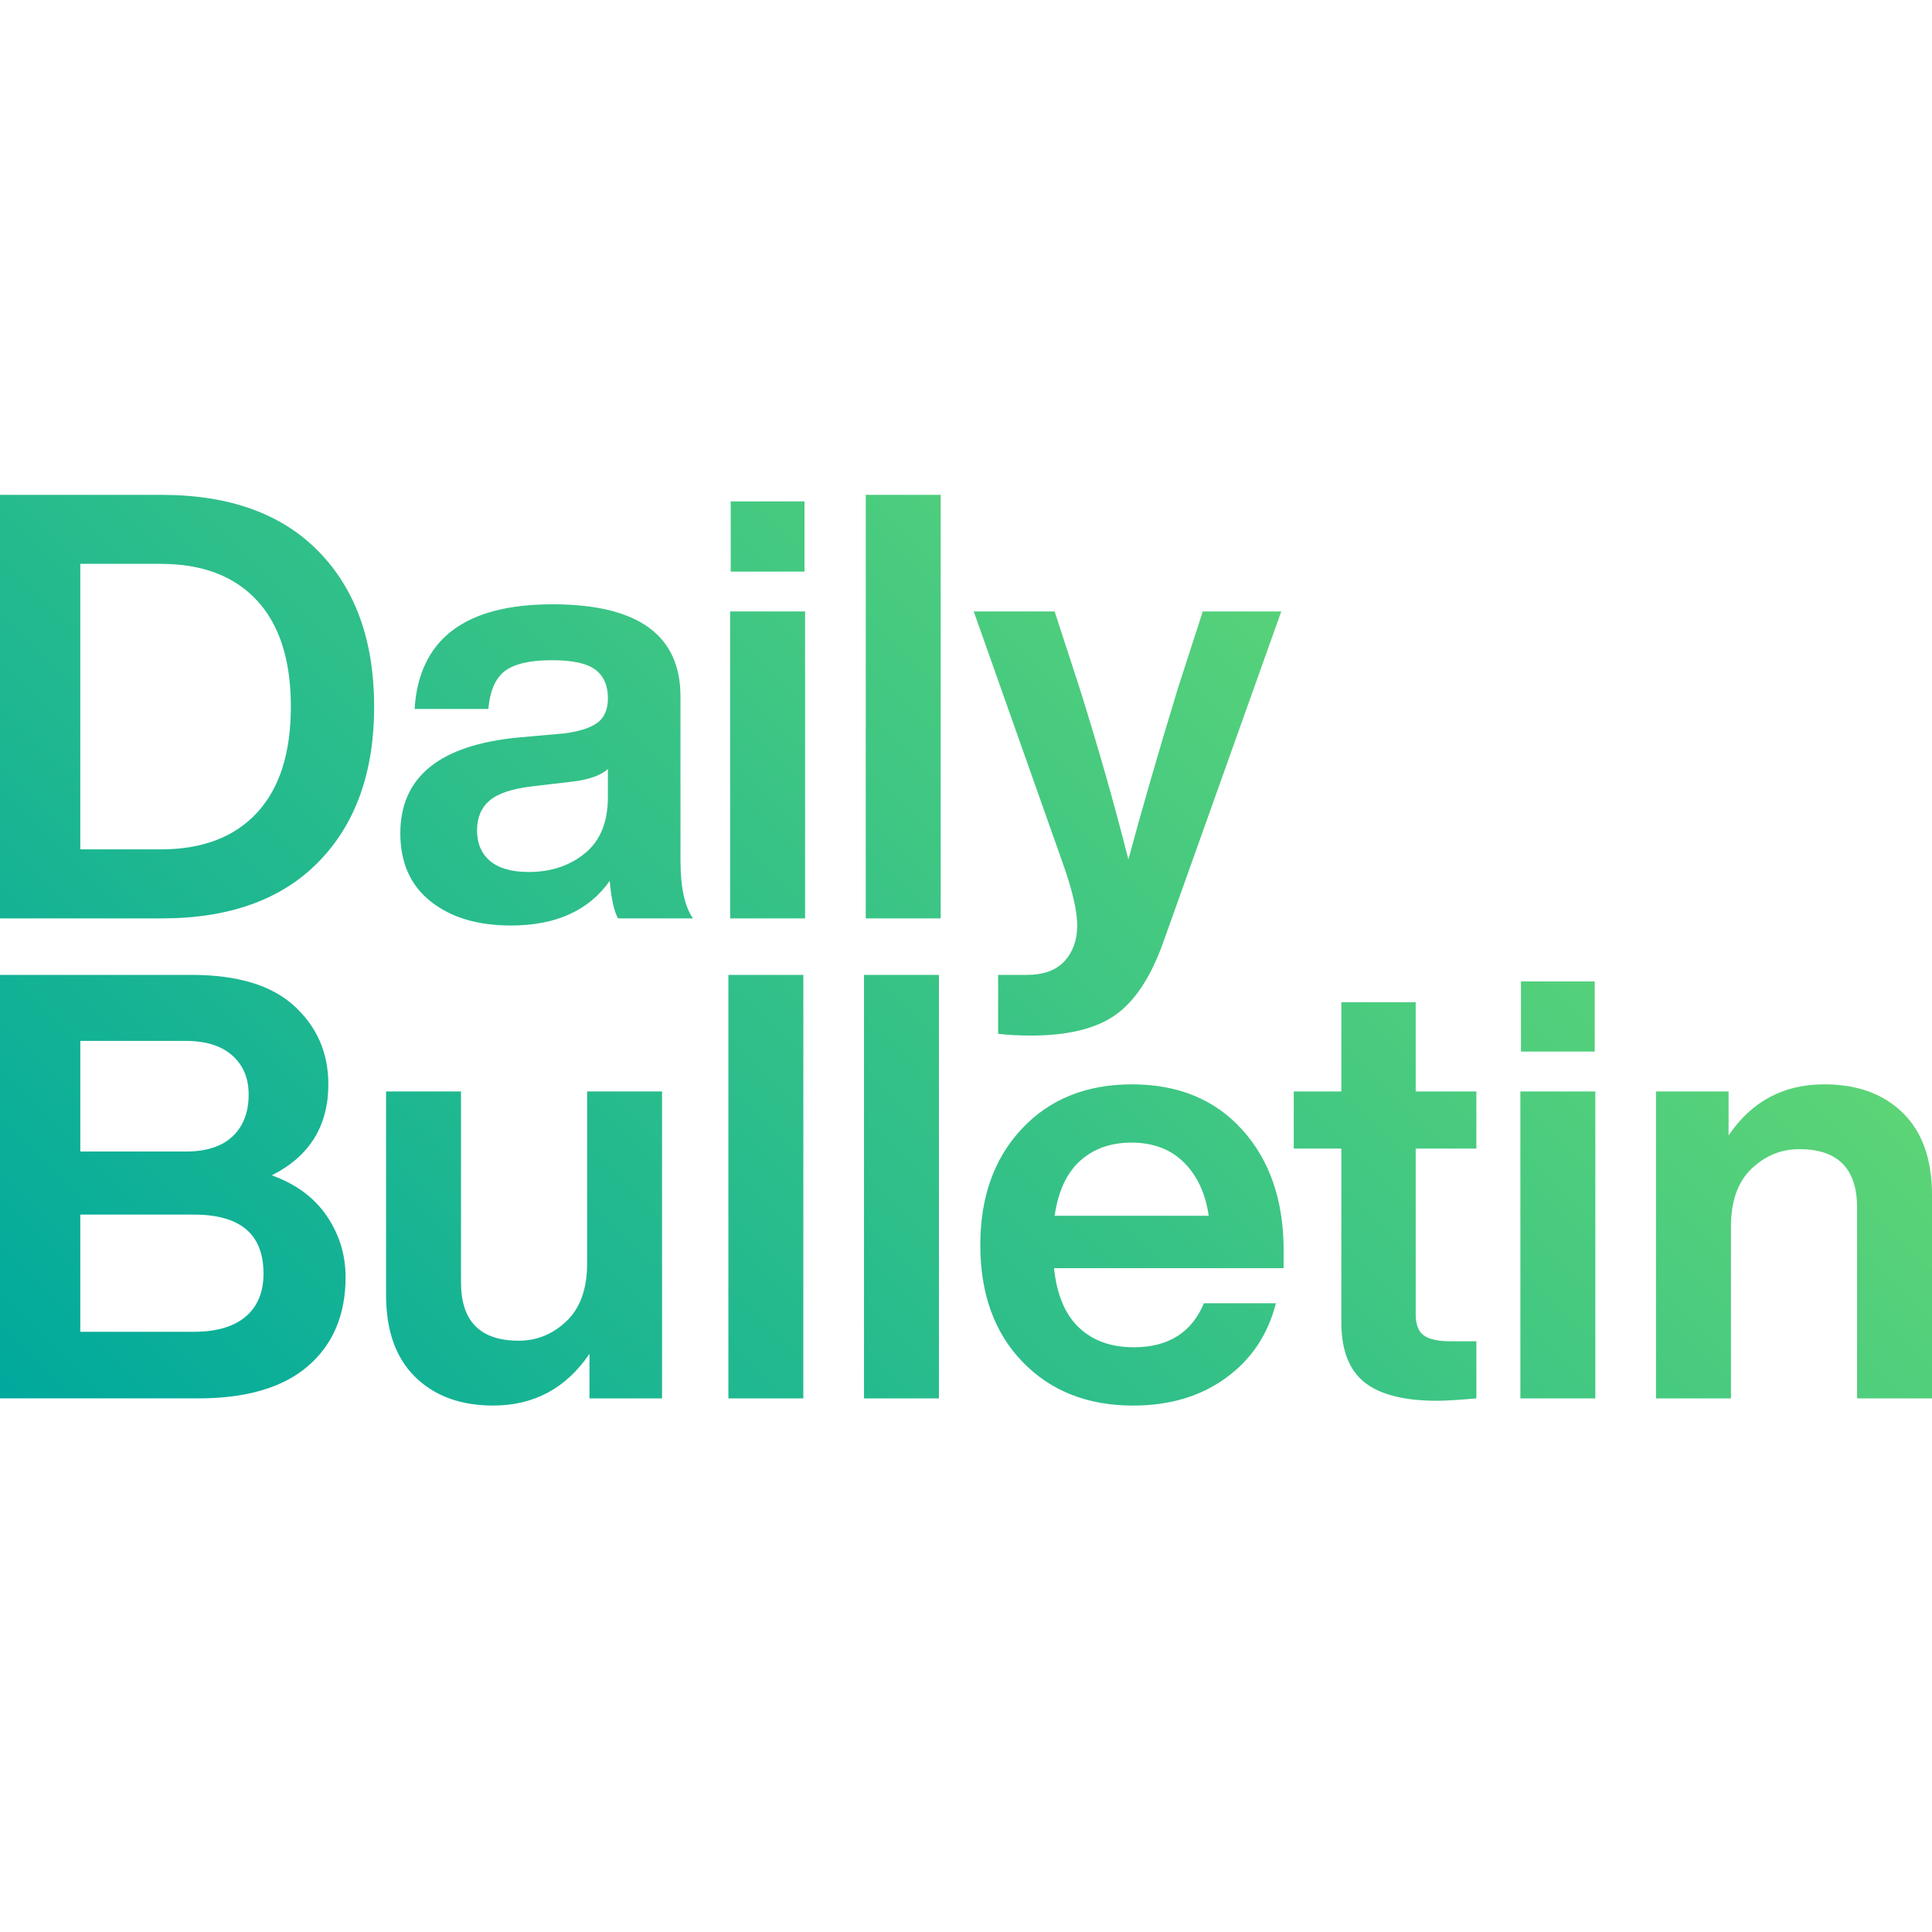
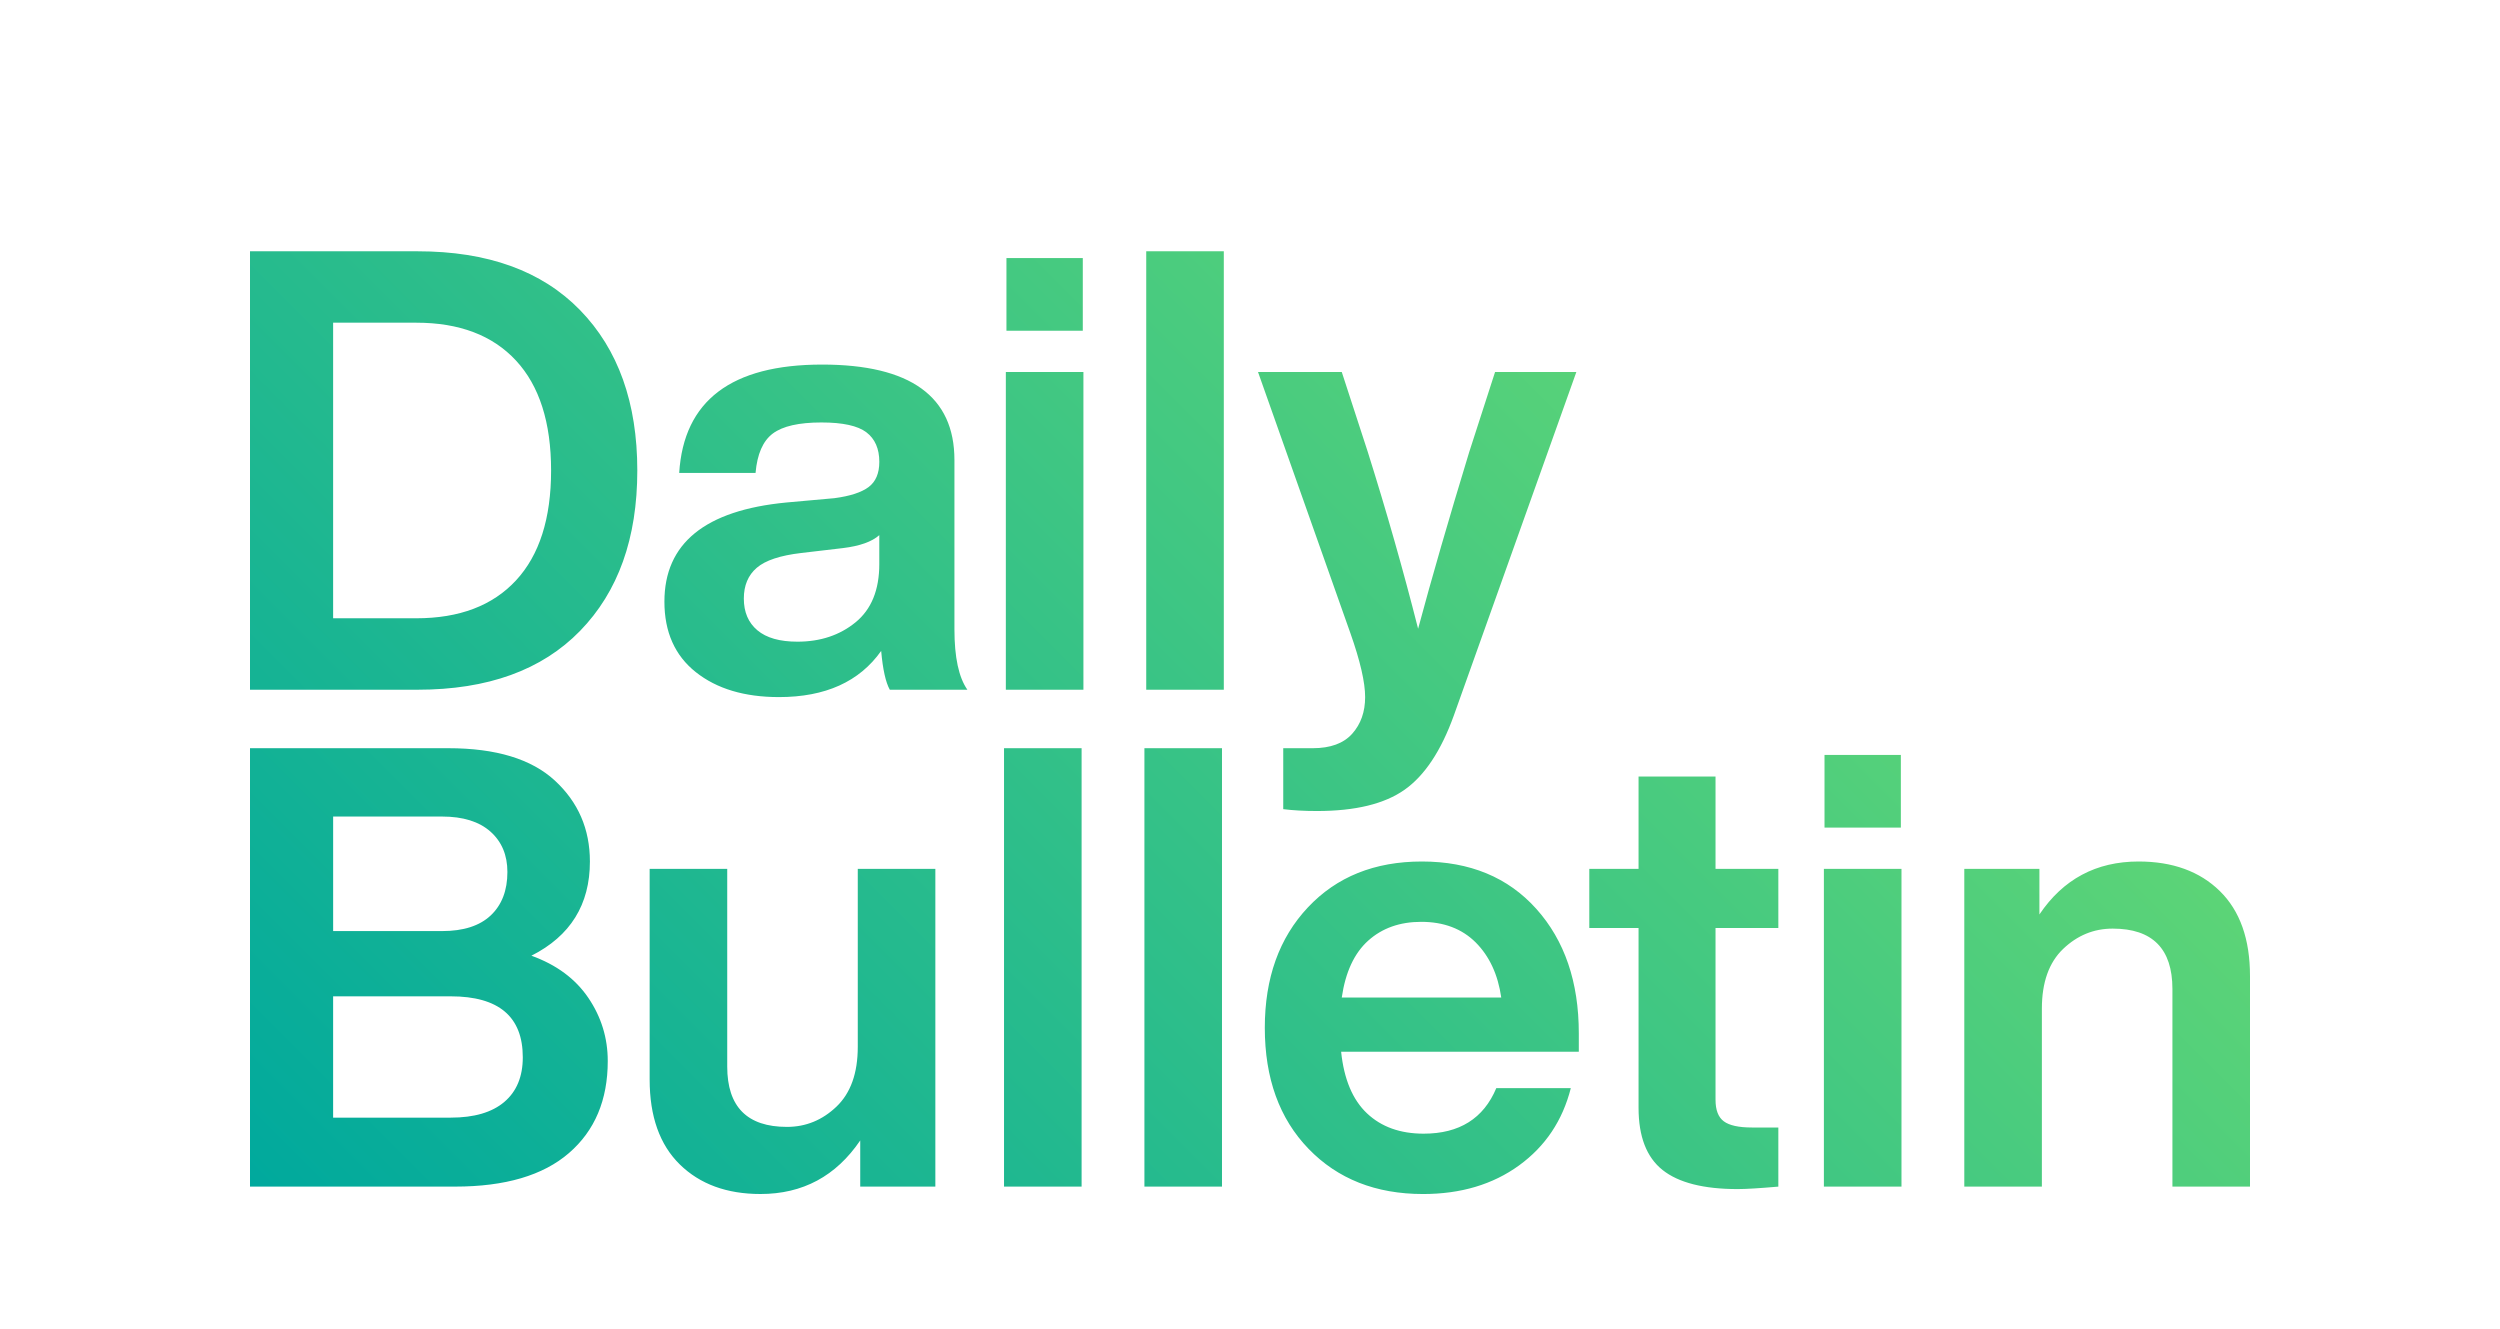
- <svg xmlns="http://www.w3.org/2000/svg" version="1.1" id="Layer_1" x="0px" y="0px" viewBox="0 0 1024 1024" style="enable-background:new 0 0 1024 1024;" xml:space="preserve">
+ <svg xmlns="http://www.w3.org/2000/svg" version="1.1" id="Layer_1" x="0px" y="0px" viewBox="0 0 1280 680" style="enable-background:new 0 0 1280 680;" xml:space="preserve">
  <style type="text/css">
	.st0{fill:url(#SVGID_1_);}
</style>
-   <linearGradient id="SVGID_1_" gradientUnits="userSpaceOnUse" x1="716.219" y1="297.513" x2="136.277" y2="877.455">
+   <linearGradient id="SVGID_1_" gradientUnits="userSpaceOnUse" x1="844.219" y1="518.119" x2="264.283" y2="-61.818" gradientTransform="matrix(1 0 0 -1 0 682)">
    <stop offset="0" style="stop-color:#5CD477" />
    <stop offset="1" style="stop-color:#00A99D" />
  </linearGradient>
-   <path class="st0" d="M85.75,262.29c35.94,0,63.69,10.04,83.23,30.11c19.55,20.07,29.32,47.45,29.32,82.13s-9.77,62.06-29.32,82.13  c-19.55,20.07-47.29,30.11-83.23,30.11H0V262.29H85.75z M85.12,450.19c22.07,0,39.09-6.46,51.07-19.39  c11.98-12.93,17.97-31.69,17.97-56.28s-5.99-43.35-17.97-56.28c-11.98-12.93-29-19.39-51.07-19.39H42.56v151.33H85.12z   M367.29,486.76h-39.72c-2.1-3.78-3.58-10.4-4.41-19.86c-11.14,15.76-28.59,23.64-52.34,23.64c-17.66,0-31.84-4.26-42.56-12.77  c-10.72-8.51-16.08-20.54-16.08-36.1c0-29.84,20.81-46.76,62.42-50.76l24.59-2.21c7.99-1.05,13.82-2.94,17.5-5.67  c3.67-2.73,5.52-7.04,5.52-12.93c0-6.72-2.21-11.77-6.62-15.13c-4.41-3.36-12.09-5.04-23.01-5.04c-11.56,0-19.86,1.89-24.91,5.67  c-5.04,3.78-7.99,10.51-8.83,20.18h-39.09c2.31-36.99,26.69-55.49,73.14-55.49c45.19,0,67.78,16.29,67.78,48.87v86.7  C360.67,470.16,362.88,480.45,367.29,486.76z M280.27,462.17c11.77,0,21.7-3.31,29.79-9.93c8.09-6.62,12.14-16.55,12.14-29.79  v-14.82c-3.78,3.36-9.99,5.57-18.6,6.62l-21.44,2.52c-10.72,1.26-18.29,3.78-22.7,7.57c-4.41,3.78-6.62,9.04-6.62,15.76  c0,6.94,2.31,12.35,6.94,16.24C264.4,460.23,271.24,462.17,280.27,462.17z M386.99,486.76V324.08h39.72v162.68H386.99z   M387.3,302.96v-37.2h39.09v37.2H387.3z M458.87,486.76V262.29h39.72v224.47H458.87z M637.48,324.08h41.62L616.35,500  c-6.52,18.07-14.93,30.74-25.22,37.99c-10.3,7.25-25.22,10.88-44.77,10.88c-6.52,0-12.3-0.32-17.34-0.95v-31.21h15.13  c9.03,0,15.76-2.47,20.18-7.41c4.41-4.94,6.62-11.19,6.62-18.76c0-7.57-2.52-18.49-7.57-32.79L516.1,324.08h42.88l13.24,40.67  c9.67,30.69,18.29,60.96,25.85,90.8c6.94-25.85,15.65-56.01,26.17-90.48L637.48,324.08z M144.08,622.95  c12.82,4.63,22.54,11.82,29.16,21.6c6.62,9.77,9.93,20.55,9.93,32.31c0,19.97-6.62,35.68-19.86,47.13  c-13.24,11.46-32.69,17.18-58.33,17.18H0V516.71h101.52c24.38,0,42.56,5.52,54.54,16.55c11.98,11.04,17.97,24.86,17.97,41.46  C174.03,596.78,164.05,612.86,144.08,622.95z M98.37,551.7h-55.8v58.64h55.8c10.93,0,19.23-2.68,24.91-8.04  c5.67-5.36,8.51-12.77,8.51-22.23c0-8.62-2.89-15.5-8.67-20.65C117.33,554.28,109.08,551.7,98.37,551.7z M102.78,705.87  c11.98,0,21.12-2.68,27.43-8.04c6.31-5.36,9.46-12.98,9.46-22.86c0-20.81-12.3-31.21-36.89-31.21H42.56v62.11H102.78z M311.18,578.5  h39.72v162.68h-38.46v-23.64c-12.4,18.28-29.43,27.43-51.07,27.43c-17.24,0-31-5.04-41.3-15.13c-10.3-10.09-15.45-24.59-15.45-43.51  V578.5h39.72v101.2c0,20.6,10.19,30.9,30.58,30.9c9.67,0,18.13-3.47,25.38-10.4c7.25-6.94,10.88-17.13,10.88-30.58V578.5z   M386.06,741.18V516.71h39.72v224.47H386.06z M457.94,741.18V516.71h39.72v224.47H457.94z M680.35,662.68v9.46H558.66  c1.47,14.08,5.88,24.59,13.24,31.53c7.35,6.94,17.02,10.41,29.01,10.41c18.29,0,30.68-7.77,37.2-23.33h38.15  c-4.21,16.61-13.03,29.79-26.48,39.57c-13.45,9.77-29.85,14.66-49.18,14.66c-24.17,0-43.72-7.72-58.64-23.17  c-14.93-15.45-22.38-36.1-22.38-61.95c0-25.43,7.35-45.98,22.07-61.64c14.71-15.66,34.15-23.49,58.33-23.49  c24.59,0,44.14,8.09,58.64,24.28C673.1,615.18,680.35,636.4,680.35,662.68z M599.65,605.61c-10.93,0-19.97,3.21-27.11,9.61  c-7.15,6.41-11.67,16.13-13.56,29.16h81.66c-1.68-11.77-6.05-21.17-13.08-28.22C620.5,609.13,611.2,605.61,599.65,605.61z   M782.51,608.77h-32.16v87.96c0,5.26,1.42,8.94,4.26,11.03c2.84,2.1,7.62,3.15,14.34,3.15h13.56v30.27  c-9.67,0.84-16.61,1.26-20.81,1.26c-17.45,0-30.27-3.26-38.46-9.77c-8.2-6.51-12.3-17.13-12.3-31.84v-92.06h-25.22V578.5h25.22  v-47.29h39.41v47.29h32.16V608.77z M805.83,741.18V578.5h39.73v162.68H805.83z M806.15,557.37v-37.2h39.09v37.2H806.15z   M966.93,574.72c17.44,0,31.32,5.04,41.62,15.13c10.3,10.09,15.45,24.59,15.45,43.51v107.82h-39.72v-101.2  c0-20.6-10.2-30.9-30.58-30.9c-9.67,0-18.13,3.47-25.38,10.41c-7.25,6.94-10.88,17.13-10.88,30.58v91.11h-39.72V578.5h38.46v23.33  C928.36,583.75,945.28,574.72,966.93,574.72z" />
+   <path class="st0" d="M213.75,128.66c35.94,0,63.69,10.04,83.23,30.11c19.55,20.07,29.32,47.45,29.32,82.13s-9.77,62.06-29.32,82.13  s-47.29,30.11-83.23,30.11H128V128.66H213.75z M213.12,316.56c22.07,0,39.09-6.46,51.07-19.39c11.98-12.93,17.97-31.69,17.97-56.28  s-5.99-43.35-17.97-56.28c-11.98-12.93-29-19.39-51.07-19.39h-42.56v151.33h42.56V316.56z M495.29,353.13h-39.72  c-2.1-3.78-3.58-10.4-4.41-19.86c-11.14,15.76-28.59,23.64-52.34,23.64c-17.66,0-31.84-4.26-42.56-12.77  c-10.72-8.51-16.08-20.54-16.08-36.1c0-29.84,20.81-46.76,62.42-50.76l24.59-2.21c7.99-1.05,13.82-2.94,17.5-5.67  c3.67-2.73,5.52-7.04,5.52-12.93c0-6.72-2.21-11.77-6.62-15.13s-12.09-5.04-23.01-5.04c-11.56,0-19.86,1.89-24.91,5.67  c-5.04,3.78-7.99,10.51-8.83,20.18h-39.09c2.31-36.99,26.69-55.49,73.14-55.49c45.19,0,67.78,16.29,67.78,48.87v86.7  C488.67,336.53,490.88,346.82,495.29,353.13z M408.27,328.54c11.77,0,21.7-3.31,29.79-9.93s12.14-16.55,12.14-29.79V274  c-3.78,3.36-9.99,5.57-18.6,6.62l-21.44,2.52c-10.72,1.26-18.29,3.78-22.7,7.57c-4.41,3.78-6.62,9.04-6.62,15.76  c0,6.94,2.31,12.35,6.94,16.24C392.4,326.6,399.24,328.54,408.27,328.54z M514.99,353.13V190.45h39.72v162.68H514.99z M515.3,169.33  v-37.2h39.09v37.2H515.3z M586.87,353.13V128.66h39.72v224.47H586.87z M765.48,190.45h41.62l-62.75,175.92  c-6.52,18.07-14.93,30.74-25.22,37.99c-10.3,7.25-25.22,10.88-44.77,10.88c-6.52,0-12.3-0.32-17.34-0.95v-31.21h15.13  c9.03,0,15.76-2.47,20.18-7.41c4.41-4.94,6.62-11.19,6.62-18.76s-2.52-18.49-7.57-32.79L644.1,190.45h42.88l13.24,40.67  c9.67,30.69,18.29,60.96,25.85,90.8c6.94-25.85,15.65-56.01,26.17-90.48L765.48,190.45z M272.08,489.32  c12.82,4.63,22.54,11.82,29.16,21.6c6.62,9.77,9.93,20.55,9.93,32.31c0,19.97-6.62,35.68-19.86,47.13  c-13.24,11.46-32.69,17.18-58.33,17.18H128V383.08h101.52c24.38,0,42.56,5.52,54.54,16.55c11.98,11.04,17.97,24.86,17.97,41.46  C302.03,463.15,292.05,479.23,272.08,489.32z M226.37,418.07h-55.8v58.64h55.8c10.93,0,19.23-2.68,24.91-8.04  c5.67-5.36,8.51-12.77,8.51-22.23c0-8.62-2.89-15.5-8.67-20.65C245.33,420.65,237.08,418.07,226.37,418.07z M230.78,572.23  c11.98,0,21.12-2.68,27.43-8.04s9.46-12.98,9.46-22.86c0-20.81-12.3-31.21-36.89-31.21h-60.22v62.11L230.78,572.23L230.78,572.23z   M439.18,444.87h39.72v162.68h-38.46V583.9c-12.4,18.28-29.43,27.43-51.07,27.43c-17.24,0-31-5.04-41.3-15.13  s-15.45-24.59-15.45-43.51V444.87h39.72v101.2c0,20.6,10.19,30.9,30.58,30.9c9.67,0,18.13-3.47,25.38-10.4  c7.25-6.94,10.88-17.13,10.88-30.58V444.87z M514.06,607.54V383.08h39.72v224.47H514.06z M585.94,607.54V383.08h39.72v224.47H585.94  z M808.35,529.04v9.46H686.66c1.47,14.08,5.88,24.59,13.24,31.53c7.35,6.94,17.02,10.41,29.01,10.41c18.29,0,30.68-7.77,37.2-23.33  h38.15c-4.21,16.61-13.03,29.79-26.48,39.57c-13.45,9.77-29.85,14.66-49.18,14.66c-24.17,0-43.72-7.72-58.64-23.17  c-14.93-15.45-22.38-36.1-22.38-61.95c0-25.43,7.35-45.98,22.07-61.64c14.71-15.66,34.15-23.49,58.33-23.49  c24.59,0,44.14,8.09,58.64,24.28C801.1,481.55,808.35,502.77,808.35,529.04z M727.65,471.98c-10.93,0-19.97,3.21-27.11,9.61  c-7.15,6.41-11.67,16.13-13.56,29.16h81.66c-1.68-11.77-6.05-21.17-13.08-28.22C748.5,475.5,739.2,471.98,727.65,471.98z   M910.51,475.14h-32.16v87.96c0,5.26,1.42,8.94,4.26,11.03c2.84,2.1,7.62,3.15,14.34,3.15h13.56v30.27  c-9.67,0.84-16.61,1.26-20.81,1.26c-17.45,0-30.27-3.26-38.46-9.77c-8.2-6.51-12.3-17.13-12.3-31.84v-92.06h-25.22v-30.27h25.22  v-47.29h39.41v47.29h32.16V475.14z M933.83,607.54V444.87h39.73v162.68H933.83z M934.15,423.74v-37.2h39.09v37.2H934.15z   M1094.93,441.09c17.44,0,31.32,5.04,41.62,15.13s15.45,24.59,15.45,43.51v107.82h-39.72v-101.2c0-20.6-10.2-30.9-30.58-30.9  c-9.67,0-18.13,3.47-25.38,10.4c-7.25,6.94-10.88,17.13-10.88,30.58v91.11h-39.72V444.87h38.46v23.33  C1056.36,450.12,1073.28,441.09,1094.93,441.09z" />
</svg>
